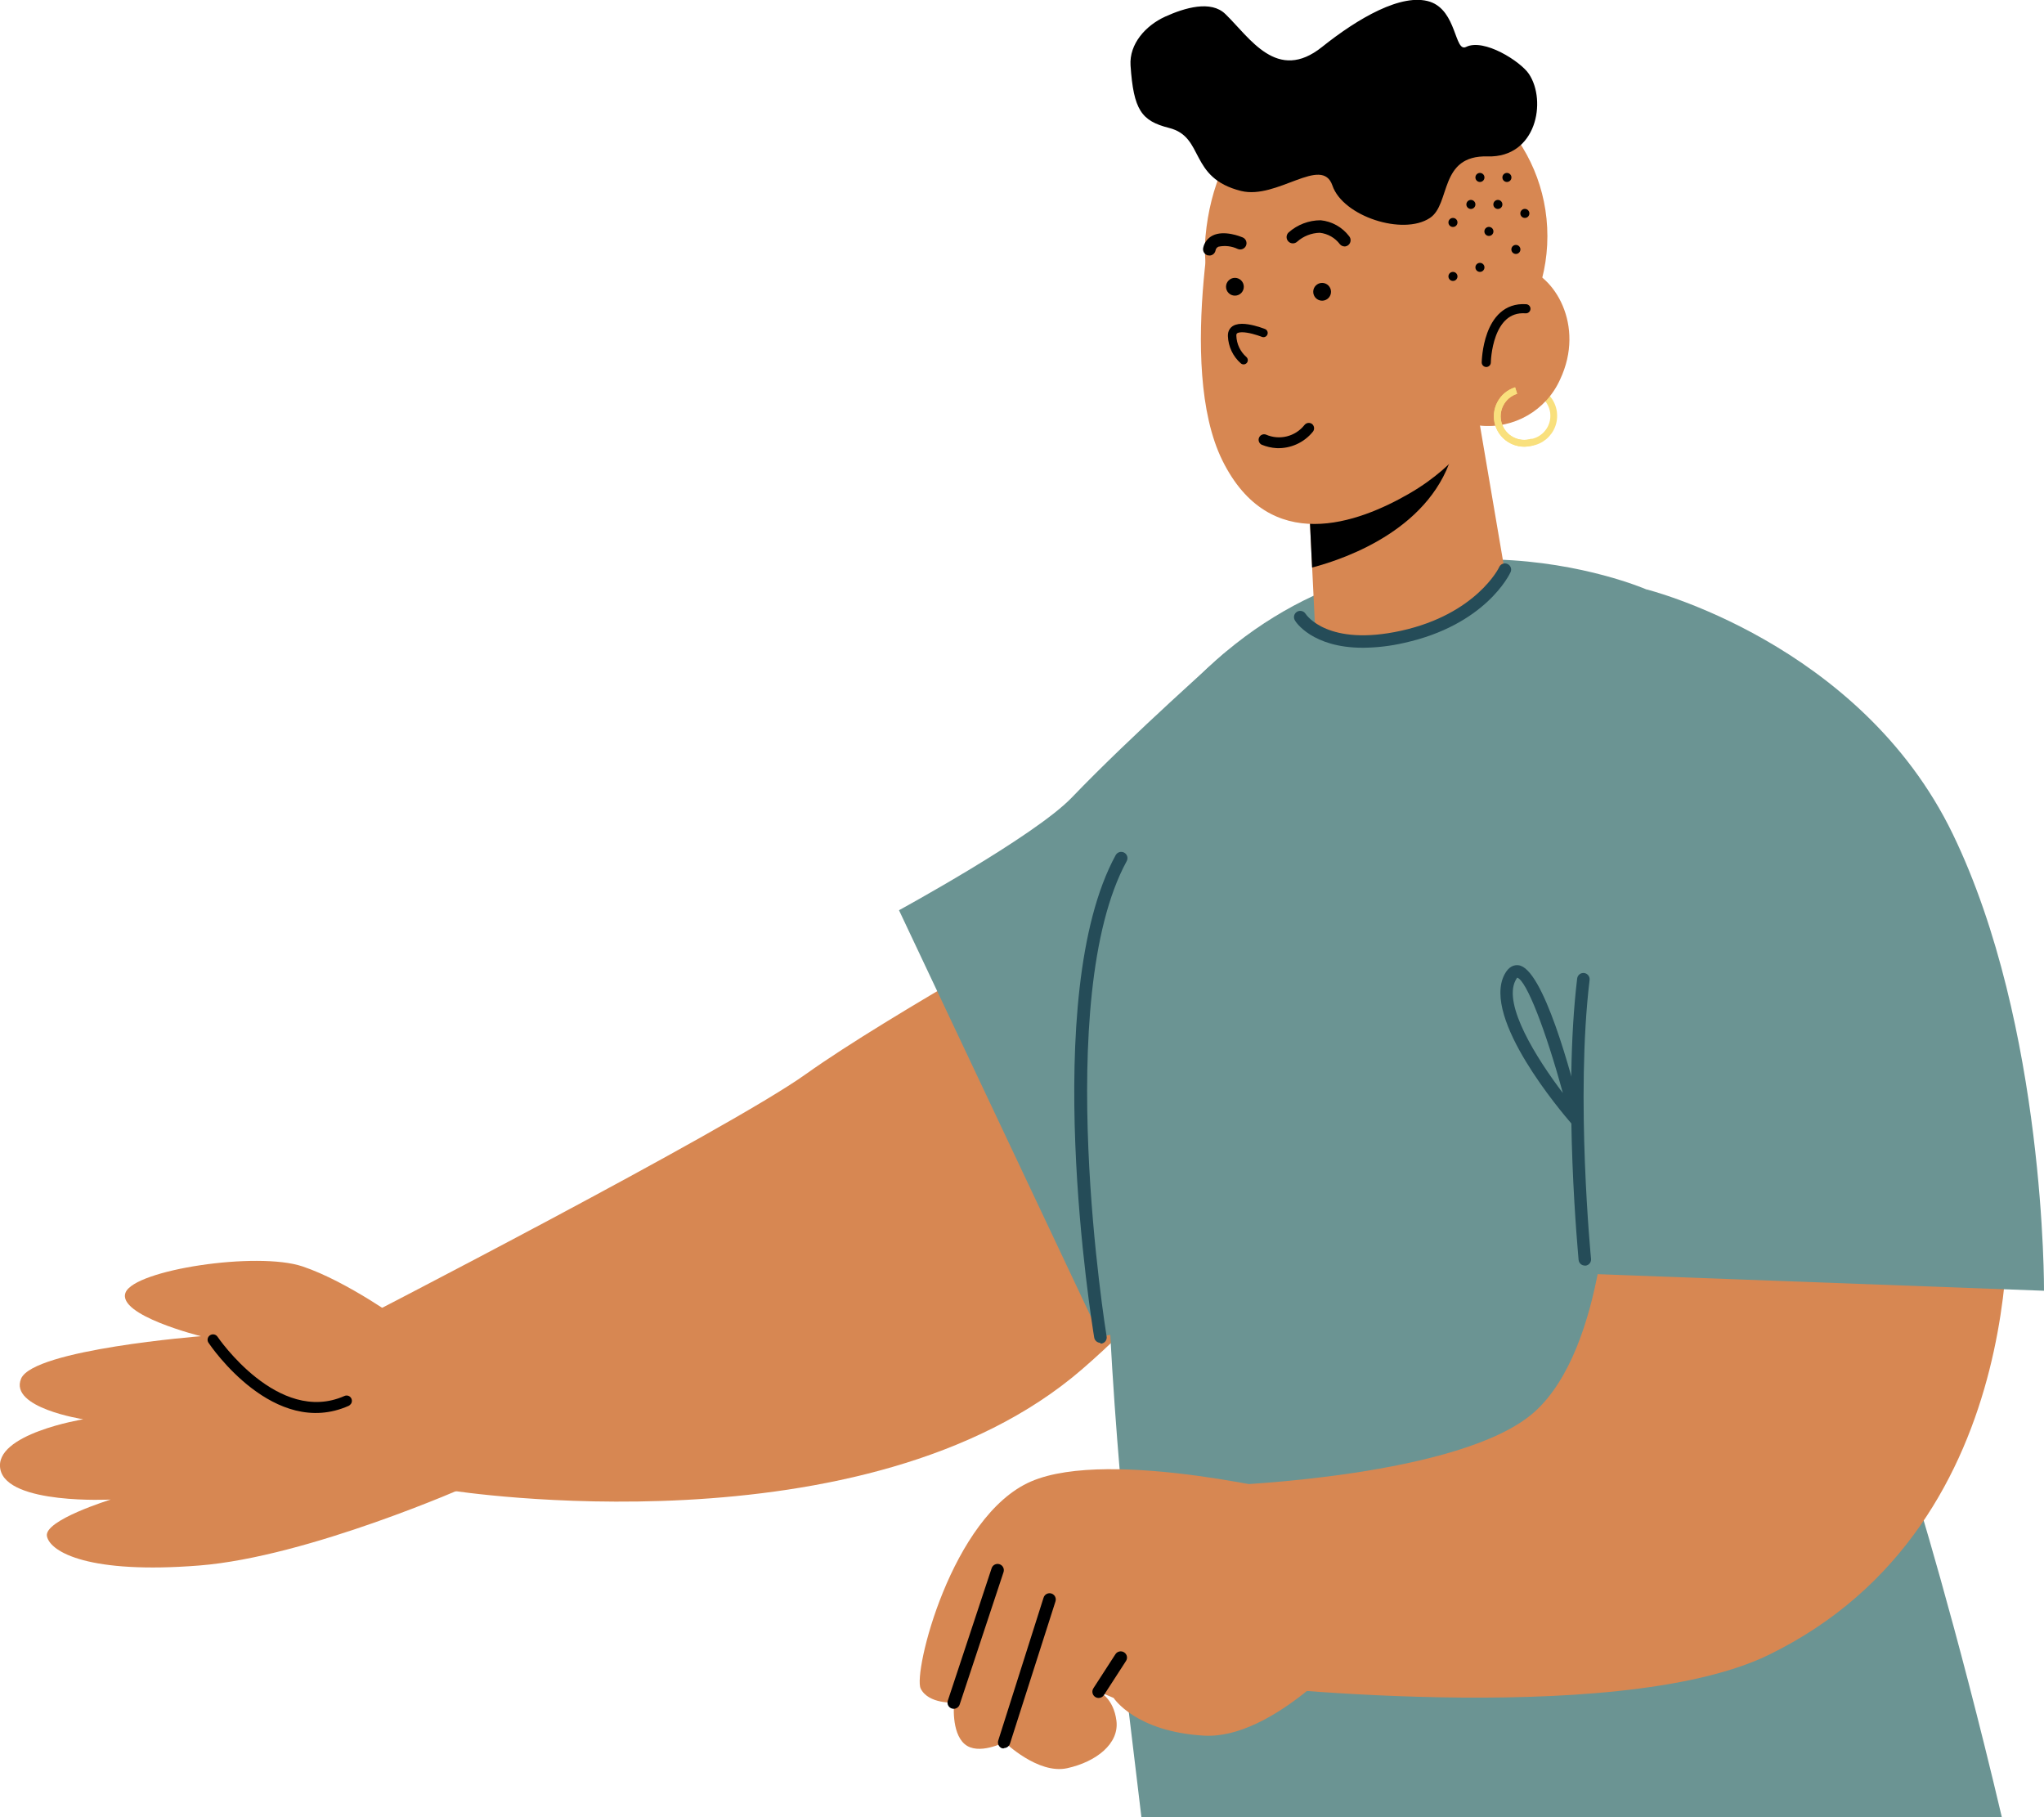
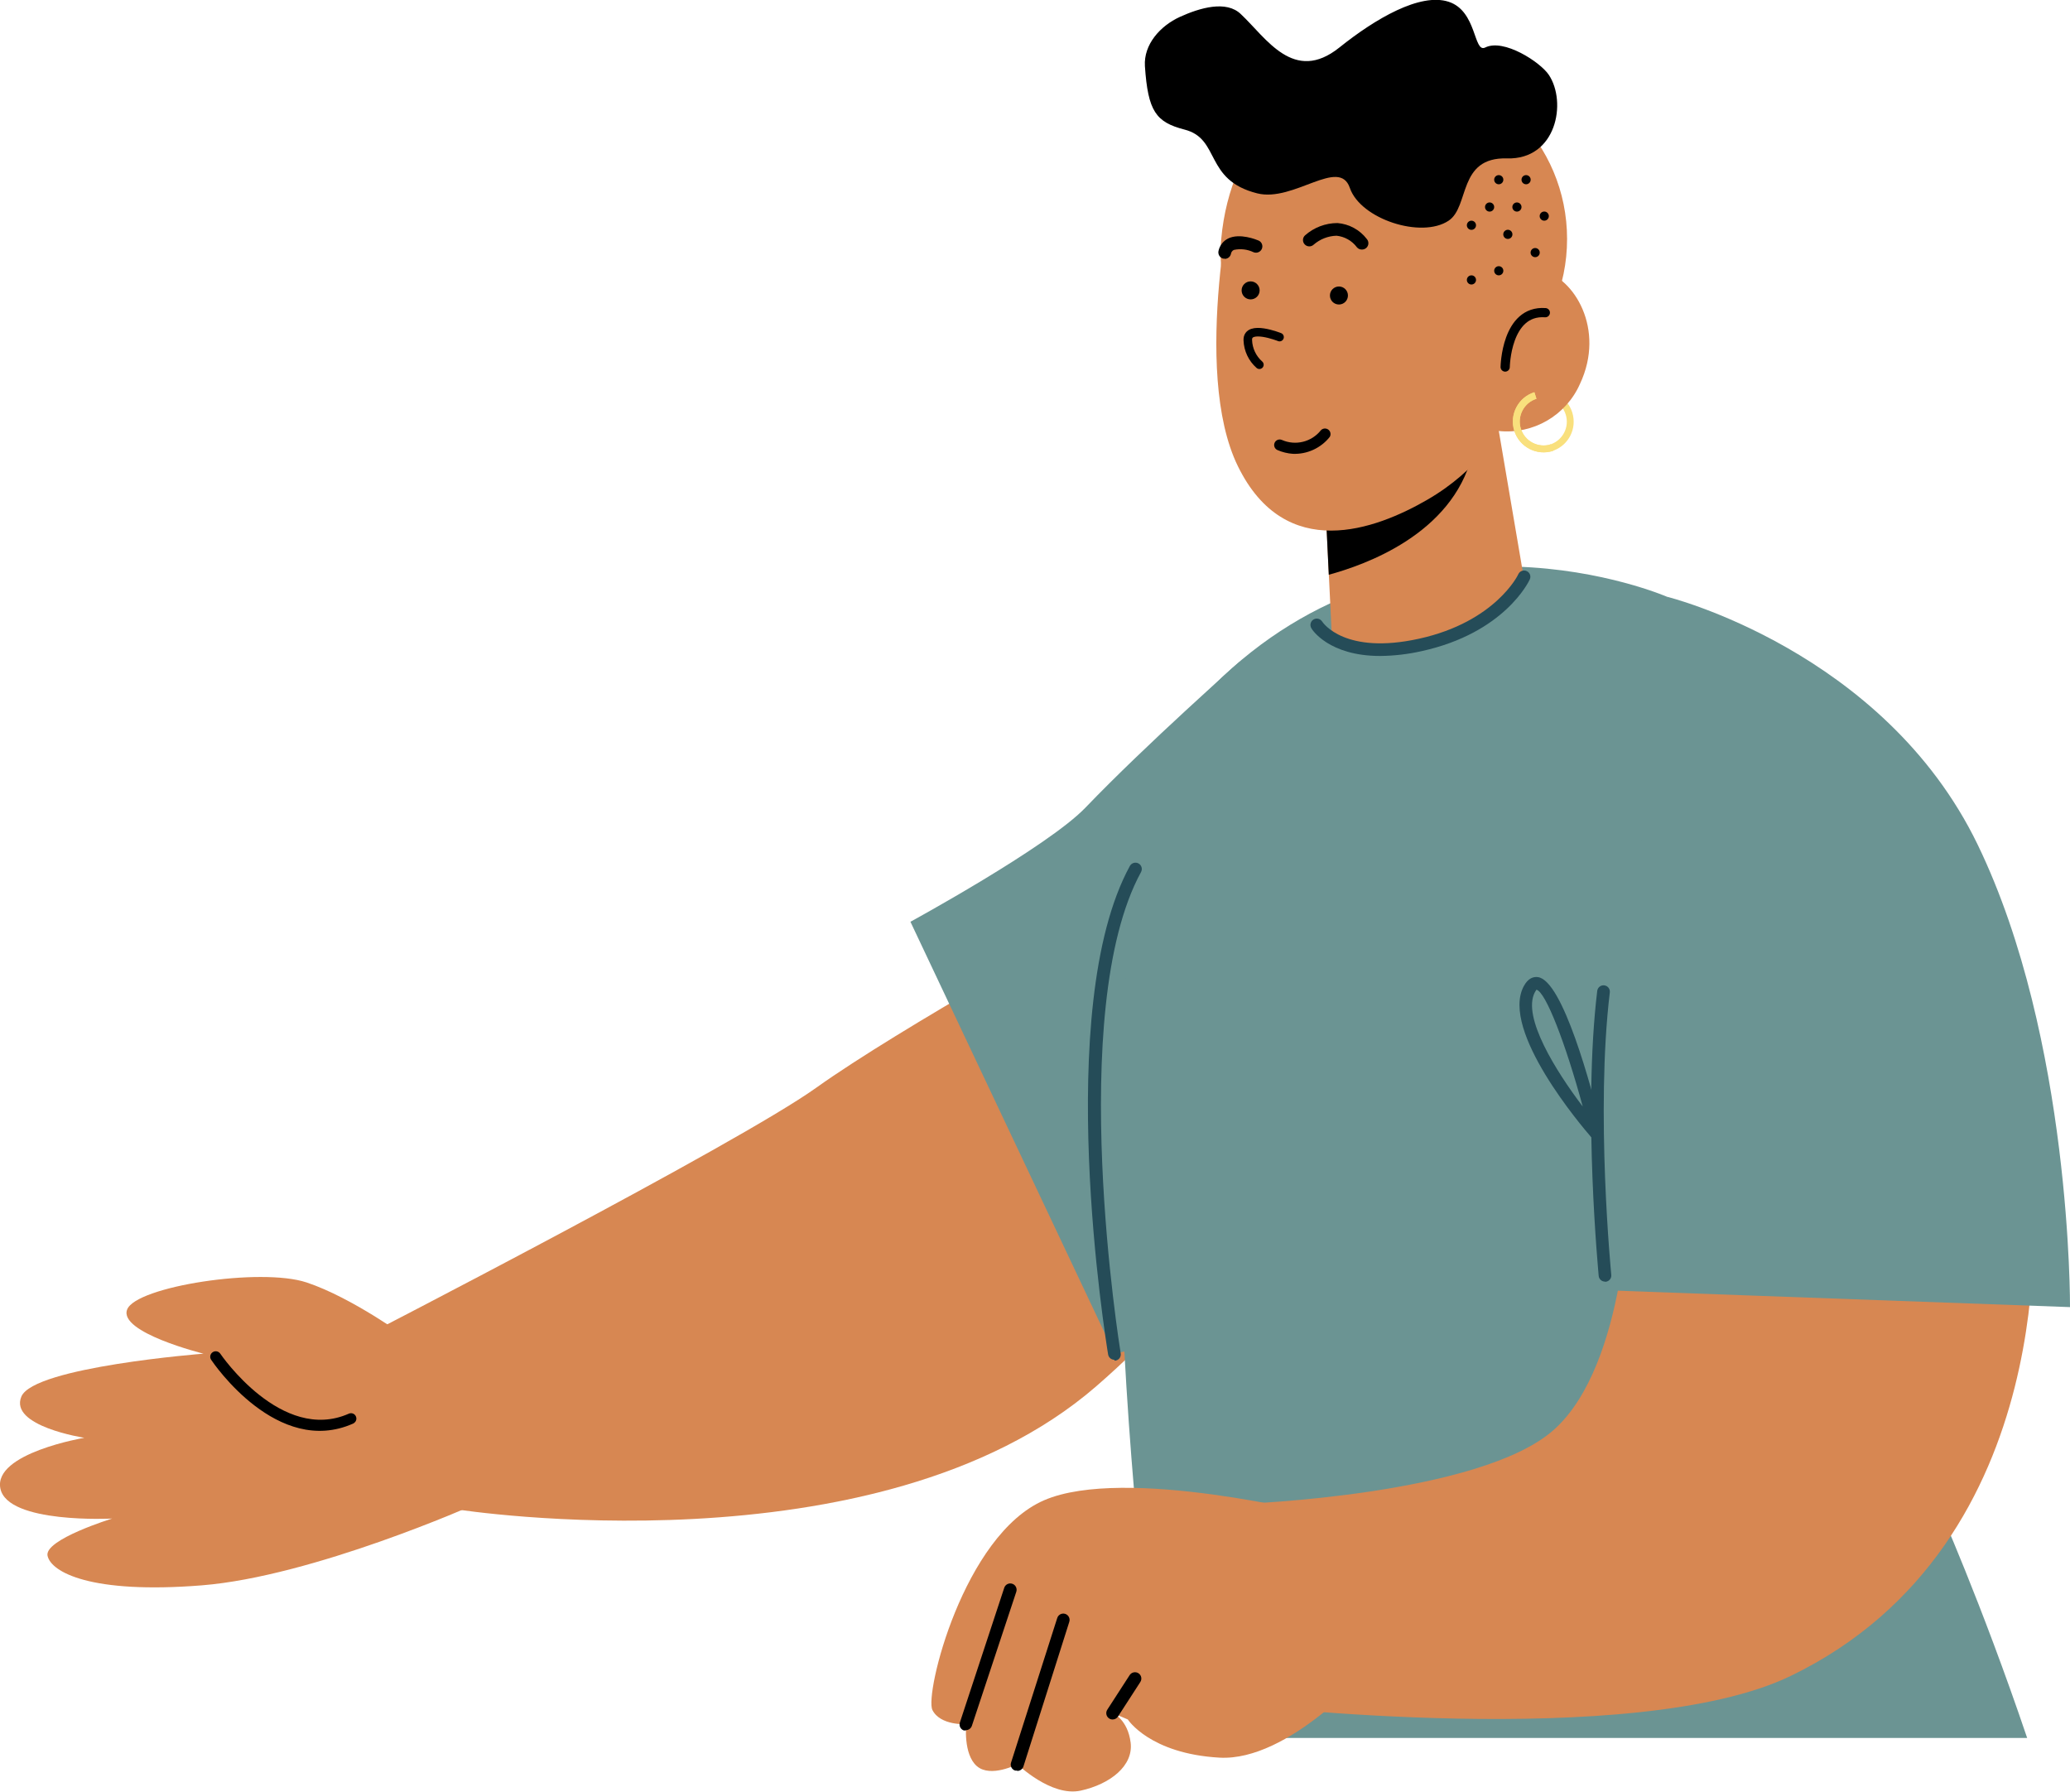
- <svg xmlns="http://www.w3.org/2000/svg" id="Layer_1" data-name="Layer 1" width="271.2" height="241.04" viewBox="0 0 271.2 241.04">
+ <svg xmlns="http://www.w3.org/2000/svg" viewBox="0 0 271.2 234.68">
  <defs>
-     <style>
-       .clsg-1 {
-         fill: #6b9493;
-       }
- 
-       .clsg-2, .clsg-6, .clsg-7 {
-         fill: none;
-       }
- 
-       .clsg-2 {
-         stroke: #f9e07d;
-         stroke-miterlimit: 10;
-         stroke-width: 0.9px;
-       }
- 
-       .clsg-3 {
-         fill: #d78752;
-       }
- 
-       .clsg-4 {
-         fill: #ad4d40;
-       }
- 
-       .clsg-5 {
-         fill: #254c58;
-       }
- 
-       .clsg-6, .clsg-7 {
-         stroke: #000;
-         stroke-linecap: round;
-         stroke-linejoin: round;
-       }
- 
-       .clsg-6 {
-         stroke-width: 1.21px;
-       }
- 
-       .clsg-7 {
-         stroke-width: 1.12px;
-       }
-     </style>
+     <style>.clsaz-1{fill:#6b9493;}.clsaz-2,.clsaz-6,.clsaz-7{fill:none;}.clsaz-2{stroke:#f9e07d;stroke-miterlimit:10;stroke-width:0.9px;}.clsaz-3{fill:#d78752;}.clsaz-4{fill:#ad4d40;}.clsaz-5{fill:#254c58;}.clsaz-6,.clsaz-7{stroke:#000;stroke-linecap:round;stroke-linejoin:round;}.clsaz-6{stroke-width:1.21px;}.clsaz-7{stroke-width:1.12px;}</style>
  </defs>
-   <path class="clsg-1" d="M1274.59,478.71H1160.44c-1.76-14.76-2.83-23.61-2.83-23.61l24.24-4.71,81-15.63s5.69,18.21,11.75,43.95" transform="translate(-1009 -237.67)" />
-   <g>
-     <path class="clsg-2" d="M1210.64,289.38a3.58,3.58,0,1,1,1.44,7" transform="translate(-1009 -237.67)" />
-     <path class="clsg-3" d="M1214.31,269a22.69,22.69,0,0,1-22.68,22.68c-12.53,0-23.81-10.21-22.68-22.68,1.19-13.13,10.15-22.68,22.68-22.68A22.68,22.68,0,0,1,1214.31,269Z" transform="translate(-1009 -237.67)" />
-     <path class="clsg-3" d="M1068.86,435.4s55.08,8.69,83.73-16.1c29.92-25.9,35-58,35-58l-35-3.15s-25.63,14.14-36.65,22c-10.33,7.4-59.8,32.86-59.8,32.86Z" transform="translate(-1009 -237.67)" />
-     <path class="clsg-1" d="M1171.38,324.38s-12.14,10.72-20.21,19.13c-5,5.16-22.89,14.91-22.89,14.91L1155,415l14.43-2.84Z" transform="translate(-1009 -237.67)" />
-     <path class="clsg-4" d="M1187.21,445.17l7.25,12.37h-35.1c.88-11.54,1.65-18.6,1.65-18.6l23.44,1.56Z" transform="translate(-1009 -237.67)" />
-     <path class="clsg-1" d="M1159.68,453.44s-13.43-104.4,8.26-125.93c26.26-26.07,59.45-11.67,59.45-11.67L1241,439.63s-42.52,22.83-81.33,13.81" transform="translate(-1009 -237.67)" />
-     <path class="clsg-3" d="M1205.36,294.09l3.26,19.15s-2.51,6.09-13.56,8.91c-8.23,2.1-11.6-1.74-11.6-1.74l-.83-17.1,19.46-7.89Z" transform="translate(-1009 -237.67)" />
-     <path d="M1202.09,295.42a6.34,6.34,0,0,1-.24,1.94c-2.65,10.29-14,14.35-18.76,15.6l-.46-9.65Z" transform="translate(-1009 -237.67)" />
-     <path class="clsg-3" d="M1170.92,260.4s-6,25.72.28,38.38,18,8.29,24.81,4.35,9.35-9,9.35-9A10.47,10.47,0,0,0,1216,288c3.37-7.17-.79-13.92-5-14.86s-8.29,2.73-8.29,2.73l2.33-7.59s-21.78-32.28-34.11-7.84" transform="translate(-1009 -237.67)" />
-     <path class="clsg-3" d="M1171.83,434.7s31.14-1.12,40.76-9.72,9.85-31.64,9.85-31.64l52.81,1.39s4.41,45-31.63,62.5c-20.47,9.9-72,3.78-72,3.78Z" transform="translate(-1009 -237.67)" />
-     <path class="clsg-1" d="M1227.39,315.84s28.38,7,40.71,32.48,12.1,60.58,12.1,60.58l-61.48-2.28,5.25-53.78a118.4,118.4,0,0,1,2-23.54Z" transform="translate(-1009 -237.67)" />
-     <path d="M1187.41,270.36a.82.82,0,0,1-.63-.29,3.87,3.87,0,0,0-2.67-1.52,4.69,4.69,0,0,0-3,1.18.83.83,0,0,1-1.14-1.22,6.41,6.41,0,0,1,4.26-1.62A5.42,5.42,0,0,1,1188,269a.83.83,0,0,1-.09,1.17.86.86,0,0,1-.54.2" transform="translate(-1009 -237.67)" />
-     <path d="M1169.45,271.55l-.19,0a.85.85,0,0,1-.62-1,2.36,2.36,0,0,1,1.25-1.63c1.53-.77,3.74.14,4,.25a.83.83,0,0,1,.43,1.09.84.84,0,0,1-1.09.44,4,4,0,0,0-2.58-.3.68.68,0,0,0-.38.53.83.83,0,0,1-.81.64" transform="translate(-1009 -237.67)" />
-     <path class="clsg-5" d="M1189.81,323.6c-6.7,0-8.92-3.45-9-3.63a.83.83,0,0,1,.27-1.14.84.84,0,0,1,1.14.26c.13.2,3,4.39,12.7,2.25,9.95-2.2,13-8.39,13-8.45a.82.82,0,0,1,1.1-.4.81.81,0,0,1,.4,1.09c-.13.29-3.33,7-14.13,9.38a25,25,0,0,1-5.43.64" transform="translate(-1009 -237.67)" />
-     <path class="clsg-5" d="M1219.28,405.56a.83.83,0,0,1-.83-.75c0-.21-2.1-21.5-.19-37.33a.83.83,0,1,1,1.65.19c-1.89,15.65.17,36.77.19,37a.82.82,0,0,1-.74.9h-.08" transform="translate(-1009 -237.67)" />
-     <path class="clsg-5" d="M1218.12,387a.85.85,0,0,1-.63-.29c-1.23-1.41-11.9-13.93-8.88-19.75.59-1.14,1.34-1.31,1.87-1.24,3.25.39,7,14.29,8.45,20.25a.84.84,0,0,1-.43.94.85.85,0,0,1-.38.09m-7.82-19.63s-.09.11-.22.36c-1.68,3.24,2.8,10.35,6.28,14.94-2.26-8.3-4.85-15-6.06-15.3" transform="translate(-1009 -237.67)" />
-     <path class="clsg-5" d="M1155,415.81a.84.84,0,0,1-.82-.7c-.3-1.84-7.34-45.33,2.85-64a.84.84,0,0,1,1.13-.33.83.83,0,0,1,.33,1.13c-9.92,18.2-2.75,62.51-2.67,63a.82.82,0,0,1-.68,1l-.14,0" transform="translate(-1009 -237.67)" />
-     <path class="clsg-6" d="M1206.2,285.75s.11-7.48,5.26-7.12" transform="translate(-1009 -237.67)" />
-     <path class="clsg-3" d="M1071.17,434.77s-21.21,9.43-35.74,10.58-19.73-1.74-20.2-3.87,8.46-4.88,8.46-4.88-13.68.71-14.64-4,11-6.65,11-6.65-9.88-1.51-8.25-5.39,23.86-5.63,23.86-5.63-11.18-2.77-10-5.79,17.44-5.49,23.47-3.47,13.42,7.43,13.42,7.43Z" transform="translate(-1009 -237.67)" />
-     <path d="M1055.57,423.9a.69.69,0,0,0,.06-.68.7.7,0,0,0-.93-.36c-8.8,3.9-16.76-7.74-16.84-7.86a.72.72,0,0,0-1-.19.71.71,0,0,0-.19,1c.35.52,8.7,12.74,18.59,8.36a.79.79,0,0,0,.29-.25" transform="translate(-1009 -237.67)" />
-     <path d="M1178.38,297.12a5.89,5.89,0,0,0,4.84-2.21.74.74,0,0,0-.14-1,.73.73,0,0,0-1,.14,4.31,4.31,0,0,1-5.12,1.27.73.73,0,0,0-.57,1.34A6.1,6.1,0,0,0,1178.38,297.12Z" transform="translate(-1009 -237.67)" />
-     <circle cx="175.42" cy="38.71" r="1.18" />
-     <circle cx="163.85" cy="38.04" r="1.18" />
-     <path class="clsg-7" d="M1176.64,281.84s-4.23-1.7-4.16.39a4.49,4.49,0,0,0,1.52,3.22" transform="translate(-1009 -237.67)" />
-     <path d="M1159,246.34c-.18-2.84,2-5.28,4.59-6.46s6.09-2.22,8-.34c3.27,3.17,6.85,9.13,12.82,4.36,4.74-3.79,10.59-7.21,14.32-6,3.58,1.2,3.25,6.73,4.78,6,2.38-1.19,7.24,1.92,8.35,3.58,2.39,3.58,1,11.13-5.48,10.94s-4.87,6.31-7.65,8.16c-3.58,2.39-11.55-.22-12.94-4.29s-7.35,1.9-12.13.71c-7-1.75-4.77-7.16-9.55-8.36C1160.44,253.71,1159.4,252.26,1159,246.34Z" transform="translate(-1009 -237.67)" />
-     <circle cx="196.36" cy="23.54" r="0.6" />
-     <circle cx="199.94" cy="23.54" r="0.6" />
-     <circle cx="192.78" cy="29.51" r="0.6" />
-     <circle cx="195.16" cy="27.12" r="0.6" />
-     <circle cx="202.32" cy="28.31" r="0.6" />
-     <circle cx="201.13" cy="33.09" r="0.6" />
-     <circle cx="198.74" cy="27.12" r="0.6" />
-     <circle cx="196.36" cy="35.47" r="0.6" />
-     <circle cx="197.55" cy="30.7" r="0.6" />
-     <circle cx="192.78" cy="36.67" r="0.6" />
-     <path class="clsg-2" d="M1210.16,289.48a3.58,3.58,0,0,0,2.16,6.83" transform="translate(-1009 -237.67)" />
-     <path class="clsg-2" d="M1210.16,289.48a3.58,3.58,0,0,0,2.16,6.83" transform="translate(-1009 -237.67)" />
-   </g>
-   <g>
-     <path class="clsg-3" d="M1182,436.11s-25.64-6.47-36.2-1.91-15.69,25.4-14.64,27.48,4.43,1.85,4.43,1.85-.42,3.93,1.39,5.5,5.31-.25,5.31-.25,4.43,4.31,8.3,3.46,6.92-3.26,6.54-6.29-2.31-3.86-2.31-3.86l1.94.83s2.87,4.48,12,5,19.58-11.55,19.58-11.55Z" transform="translate(-1009 -237.67)" />
-     <path d="M1135.54,464.36a.82.82,0,0,1-.78-1.09l5.81-17.56a.83.83,0,0,1,1.58.52l-5.82,17.56a.83.83,0,0,1-.79.57" transform="translate(-1009 -237.67)" />
-     <path d="M1142.24,469.61l-.25,0a.83.83,0,0,1-.54-1.05l6-18.91a.83.83,0,1,1,1.58.5L1143,469a.85.85,0,0,1-.8.57" transform="translate(-1009 -237.67)" />
-     <path d="M1154.77,462.92a.81.81,0,0,1-.45-.13.83.83,0,0,1-.25-1.15l2.93-4.53a.84.84,0,0,1,1.15-.24.82.82,0,0,1,.25,1.14l-2.93,4.53a.83.83,0,0,1-.7.38" transform="translate(-1009 -237.67)" />
+   <g id="Layer_2" data-name="Layer 2">
+     <g id="Layer_1-2" data-name="Layer 1">
+       <path class="clsaz-1" d="M265.59,227.67H151.44c-1.76-10.27-2.83-16.43-2.83-16.43L172.85,208l81-10.87s5.69,12.67,11.75,30.58" />
+       <path class="clsaz-2" d="M201.64,51.7a3.58,3.58,0,0,1,1.44,7" />
+       <path class="clsaz-3" d="M205.31,31.3A22.69,22.69,0,0,1,182.63,54C170.1,54,158.82,43.77,160,31.3c1.19-13.13,10.15-22.68,22.68-22.68A22.68,22.68,0,0,1,205.31,31.3Z" />
+       <path class="clsaz-3" d="M59.86,197.73s55.08,8.69,83.73-16.1c29.92-25.9,35-58,35-58l-35-3.14s-25.63,14.14-36.65,22c-10.33,7.4-59.8,32.86-59.8,32.86Z" />
+       <path class="clsaz-1" d="M162.38,86.71s-12.14,10.72-20.21,19.13c-5,5.16-22.89,14.91-22.89,14.91L146,177.3l14.43-2.83Z" />
+       <path class="clsaz-4" d="M178.21,207.5l7.25,12.37h-35.1c.88-11.55,1.65-18.6,1.65-18.6l23.44,1.56Z" />
+       <path class="clsaz-1" d="M150.68,215.77s-13.43-104.4,8.26-125.93c26.26-26.07,59.45-11.67,59.45-11.67L232,202s-42.52,22.83-81.33,13.81" />
+       <path class="clsaz-3" d="M196.36,56.42l3.26,19.15s-2.51,6.09-13.56,8.91c-8.23,2.09-11.6-1.74-11.6-1.74l-.83-17.1,19.46-7.89Z" />
+       <path d="M193.09,57.75a6.34,6.34,0,0,1-.24,1.94C190.2,70,178.84,74,174.09,75.29l-.46-9.65Z" />
+       <path class="clsaz-3" d="M161.92,22.73s-5.95,25.72.28,38.38,18,8.29,24.81,4.35,9.35-9,9.35-9A10.45,10.45,0,0,0,207,50.29c3.37-7.18-.79-13.92-5-14.86s-8.29,2.72-8.29,2.72L196,30.57s-21.78-32.28-34.11-7.84" />
+       <path class="clsaz-3" d="M162.83,197s31.14-1.11,40.76-9.71,9.85-31.65,9.85-31.65l52.81,1.4s4.41,45.05-31.63,62.5c-20.47,9.9-72,3.77-72,3.77Z" />
+       <path class="clsaz-1" d="M218.39,78.17s28.38,7,40.71,32.47,12.1,60.59,12.1,60.59L209.72,169,215,115.17a118.4,118.4,0,0,1,2-23.54Z" />
+       <path d="M178.41,32.69a.82.82,0,0,1-.63-.29,3.83,3.83,0,0,0-2.67-1.52,4.76,4.76,0,0,0-3,1.17.83.83,0,1,1-1.14-1.21,6.41,6.41,0,0,1,4.26-1.62,5.38,5.38,0,0,1,3.85,2.1.83.83,0,0,1-.09,1.17.86.86,0,0,1-.54.2" />
+       <path d="M160.45,33.88l-.19,0a.85.85,0,0,1-.62-1,2.38,2.38,0,0,1,1.25-1.63c1.53-.76,3.74.15,4,.26a.83.83,0,0,1,.43,1.09.84.84,0,0,1-1.09.44,4,4,0,0,0-2.58-.3.68.68,0,0,0-.38.53.83.83,0,0,1-.81.64" />
+       <path class="clsaz-5" d="M180.81,85.93c-6.7,0-8.92-3.45-9-3.63a.83.83,0,0,1,.27-1.14.84.84,0,0,1,1.14.26c.13.2,3,4.39,12.7,2.25,10-2.2,13-8.39,13-8.45a.83.83,0,0,1,1.1-.41.82.82,0,0,1,.4,1.1c-.13.29-3.33,7-14.13,9.38a25.66,25.66,0,0,1-5.43.64" />
+       <path class="clsaz-5" d="M210.28,167.89a.83.83,0,0,1-.83-.75c0-.21-2.1-21.5-.19-37.33a.83.83,0,1,1,1.65.19c-1.89,15.65.17,36.76.19,37a.82.82,0,0,1-.74.91h-.08" />
+       <path class="clsaz-5" d="M209.12,149.28a.85.85,0,0,1-.63-.29c-1.23-1.41-11.9-13.94-8.88-19.75.59-1.15,1.34-1.31,1.87-1.24,3.25.39,7,14.29,8.45,20.25a.84.84,0,0,1-.43.94.85.85,0,0,1-.38.09m-7.82-19.63s-.09.11-.22.35c-1.68,3.24,2.8,10.36,6.28,14.95-2.26-8.31-4.85-15-6.06-15.3" />
+       <path class="clsaz-5" d="M146,178.13a.83.83,0,0,1-.82-.69c-.3-1.84-7.34-45.33,2.85-64a.84.84,0,0,1,1.13-.33.83.83,0,0,1,.33,1.13c-9.92,18.19-2.75,62.51-2.67,63a.82.82,0,0,1-.68,1H146" />
+       <path class="clsaz-6" d="M197.2,48.08s.11-7.49,5.26-7.12" />
+       <path class="clsaz-3" d="M62.17,197.1S41,206.52,26.43,207.68s-19.73-1.74-20.2-3.87,8.46-4.88,8.46-4.88S1,199.64.05,195s11-6.65,11-6.65-9.88-1.51-8.25-5.4,23.86-5.62,23.86-5.62-11.18-2.77-10-5.79S34.14,166,40.17,168s13.42,7.43,13.42,7.43Z" />
+       <path d="M46.57,186.23a.69.69,0,0,0,.06-.68.7.7,0,0,0-.93-.36c-8.8,3.9-16.76-7.74-16.84-7.86a.72.72,0,0,0-1-.19.71.71,0,0,0-.19,1c.35.52,8.7,12.74,18.59,8.35a.68.68,0,0,0,.29-.24" />
+       <path d="M169.38,59.45a5.87,5.87,0,0,0,4.84-2.22.73.73,0,0,0-1.16-.87,4.31,4.31,0,0,1-5.12,1.27.72.72,0,0,0-.57,1.33A6.13,6.13,0,0,0,169.38,59.45Z" />
+       <circle cx="175.42" cy="38.71" r="1.18" />
+       <circle cx="163.85" cy="38.04" r="1.18" />
+       <path class="clsaz-7" d="M167.64,44.16s-4.23-1.69-4.16.4A4.49,4.49,0,0,0,165,47.78" />
+       <path d="M150,8.66c-.18-2.83,2-5.27,4.59-6.45s6.09-2.22,8-.34C165.92,5,169.5,11,175.47,6.23c4.74-3.8,10.59-7.21,14.32-6s3.25,6.73,4.78,6C197,5,201.81,8.14,202.92,9.81c2.39,3.58,1,11.13-5.48,10.94s-4.87,6.31-7.65,8.16c-3.58,2.39-11.55-.22-12.94-4.29s-7.35,1.9-12.13.71c-7-1.75-4.77-7.16-9.55-8.36C151.44,16,150.4,14.58,150,8.66Z" />
+       <circle cx="196.36" cy="23.54" r="0.6" />
+       <circle cx="199.94" cy="23.54" r="0.6" />
+       <circle cx="192.78" cy="29.51" r="0.6" />
+       <circle cx="195.16" cy="27.12" r="0.6" />
+       <circle cx="202.32" cy="28.31" r="0.6" />
+       <circle cx="201.13" cy="33.09" r="0.6" />
+       <circle cx="198.74" cy="27.12" r="0.6" />
+       <circle cx="196.36" cy="35.47" r="0.6" />
+       <circle cx="197.55" cy="30.7" r="0.6" />
+       <circle cx="192.78" cy="36.67" r="0.6" />
+       <path class="clsaz-2" d="M201.16,51.81a3.58,3.58,0,0,0,2.16,6.83" />
+       <path class="clsaz-2" d="M201.16,51.81a3.58,3.58,0,0,0,2.16,6.83" />
+       <path class="clsaz-3" d="M173,198.44s-25.64-6.47-36.2-1.91-15.69,25.4-14.64,27.48,4.43,1.85,4.43,1.85-.42,3.93,1.39,5.5,5.31-.25,5.31-.25,4.43,4.31,8.3,3.46,6.92-3.26,6.54-6.29-2.31-3.86-2.31-3.86l1.94.83s2.87,4.48,12,5,19.58-11.54,19.58-11.54Z" />
+       <path d="M126.54,226.69a1.27,1.27,0,0,1-.26,0,.83.83,0,0,1-.52-1.05L131.57,208a.83.83,0,0,1,1.58.52l-5.82,17.56a.83.83,0,0,1-.79.57" />
+       <path d="M133.24,231.94a.77.77,0,0,1-.25,0,.82.82,0,0,1-.54-1L138.5,212a.83.83,0,1,1,1.58.5l-6,18.92a.85.85,0,0,1-.8.57" />
+       <path d="M145.77,225.25a.81.81,0,0,1-.45-.13.83.83,0,0,1-.25-1.15l2.93-4.53a.84.84,0,0,1,1.15-.25.83.83,0,0,1,.25,1.15l-2.93,4.53a.83.83,0,0,1-.7.38" />
+     </g>
  </g>
</svg>
